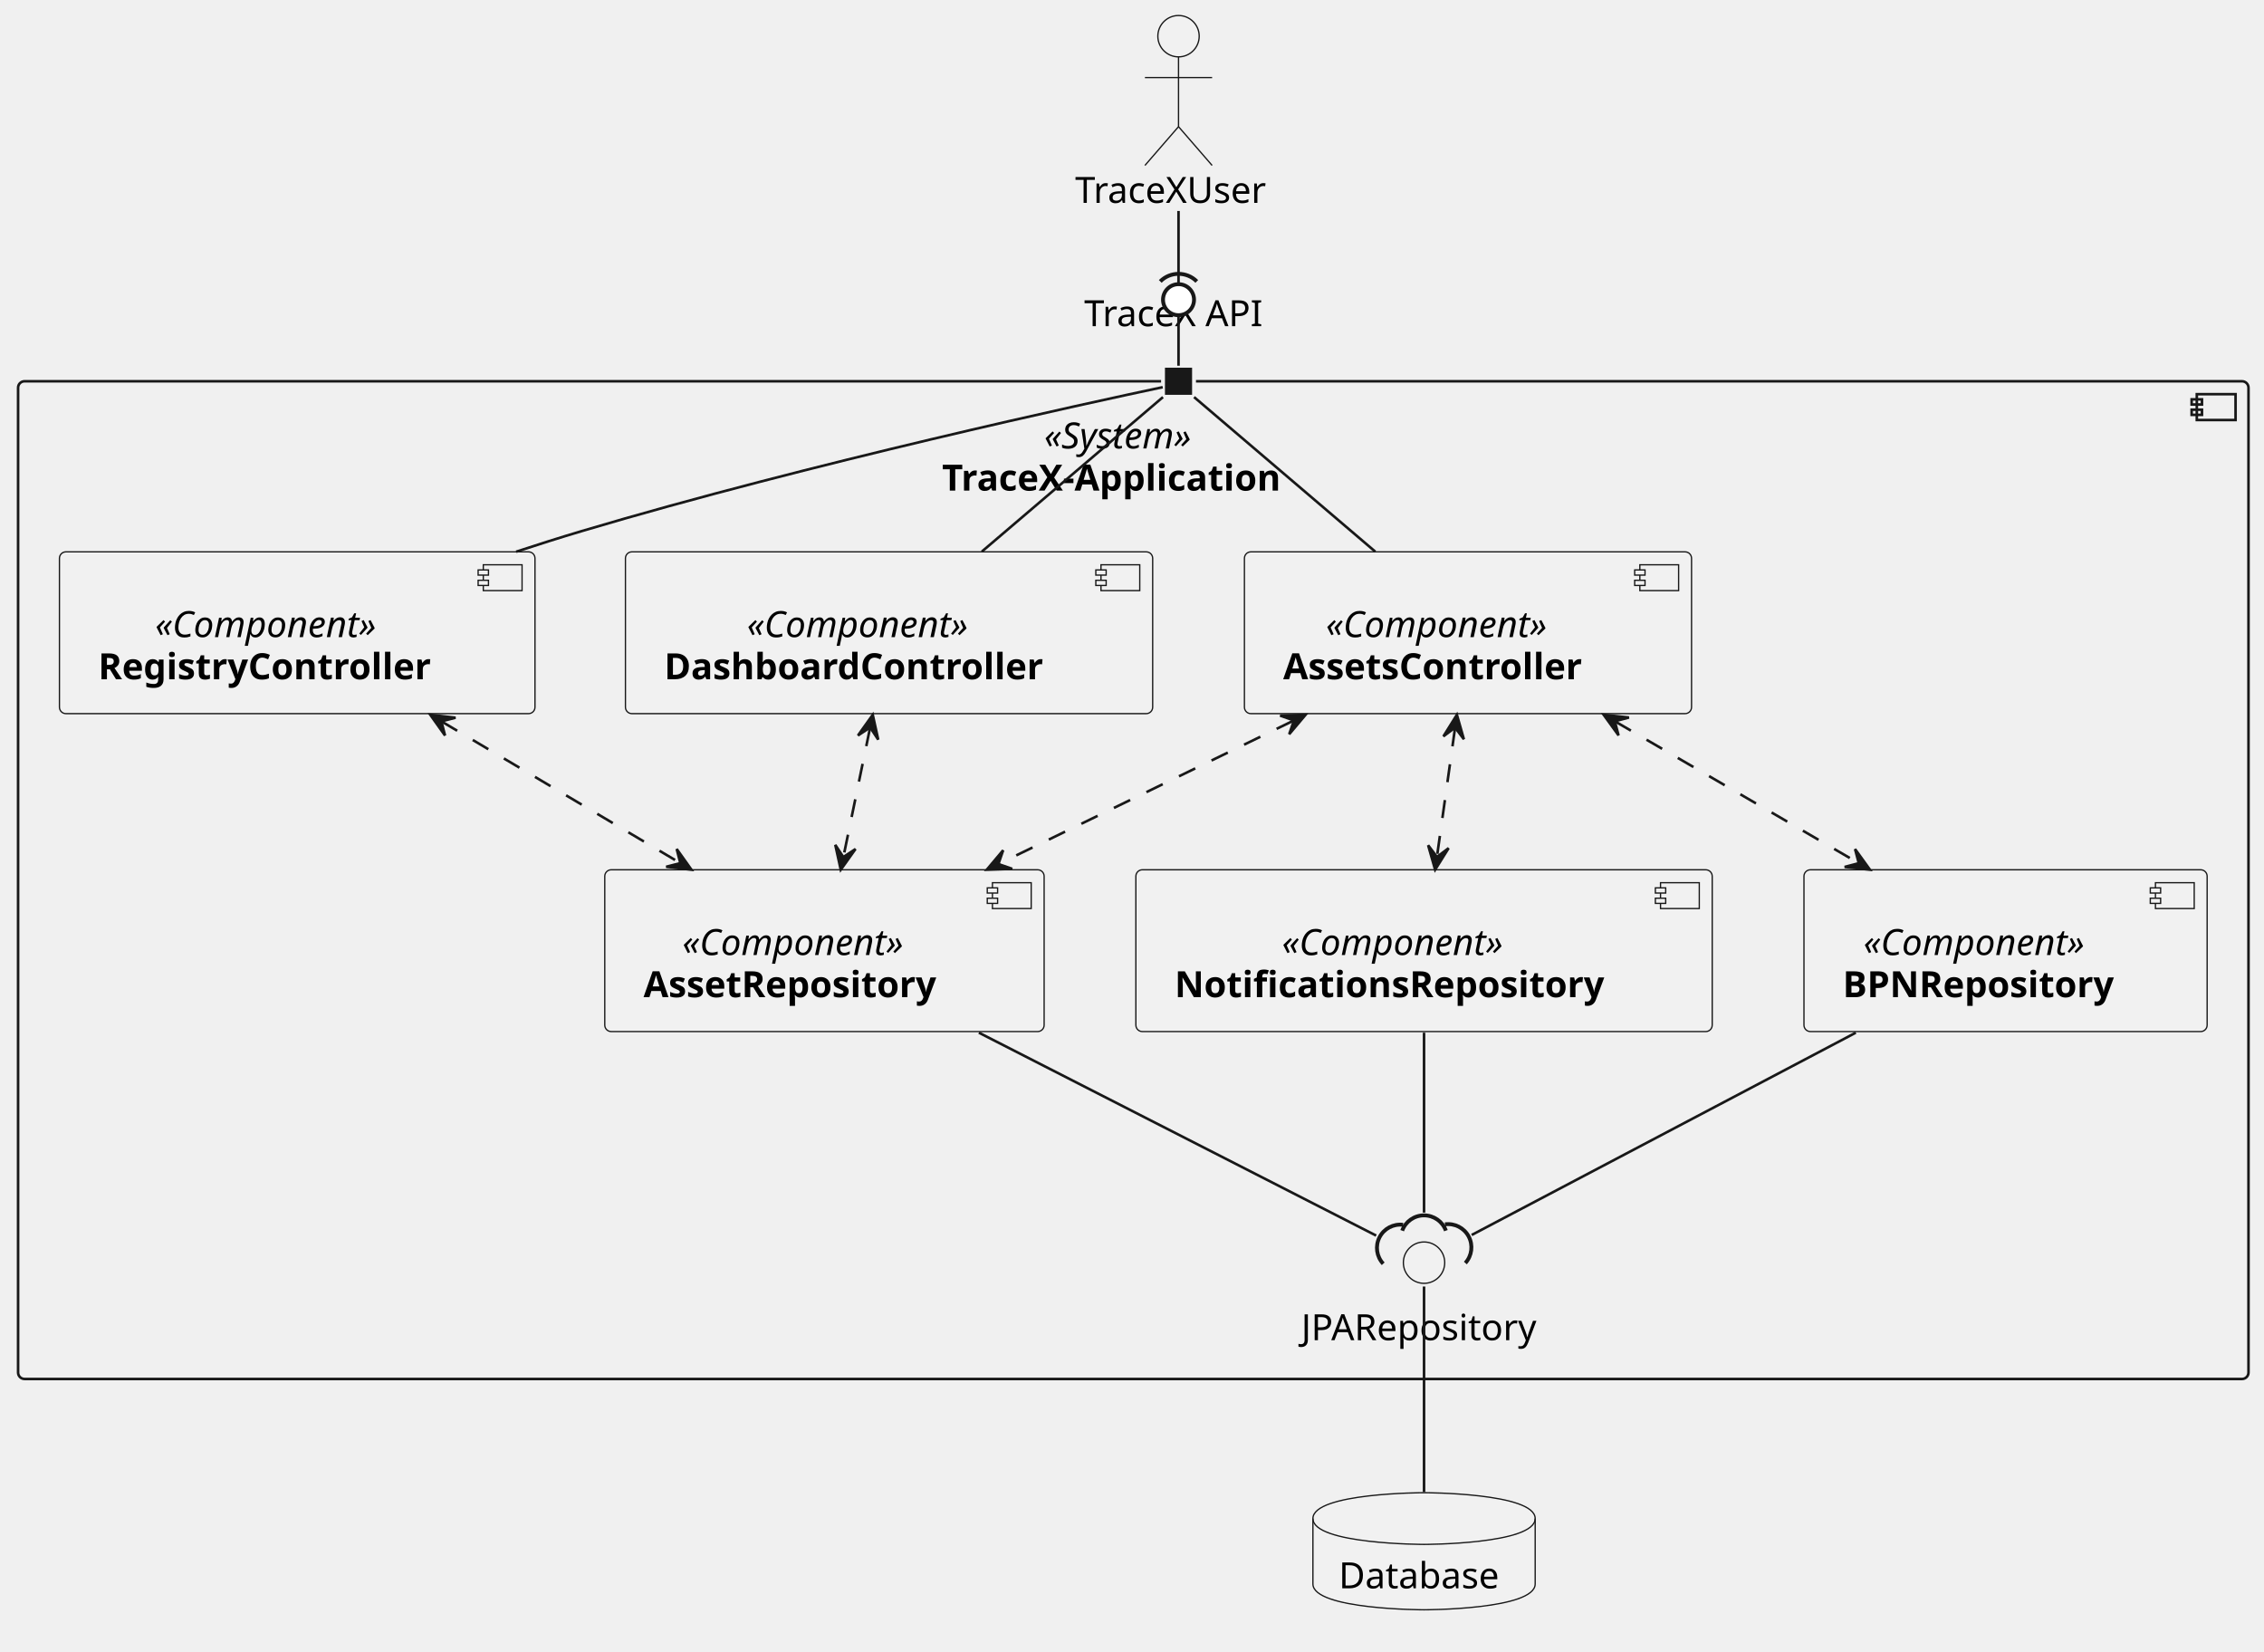
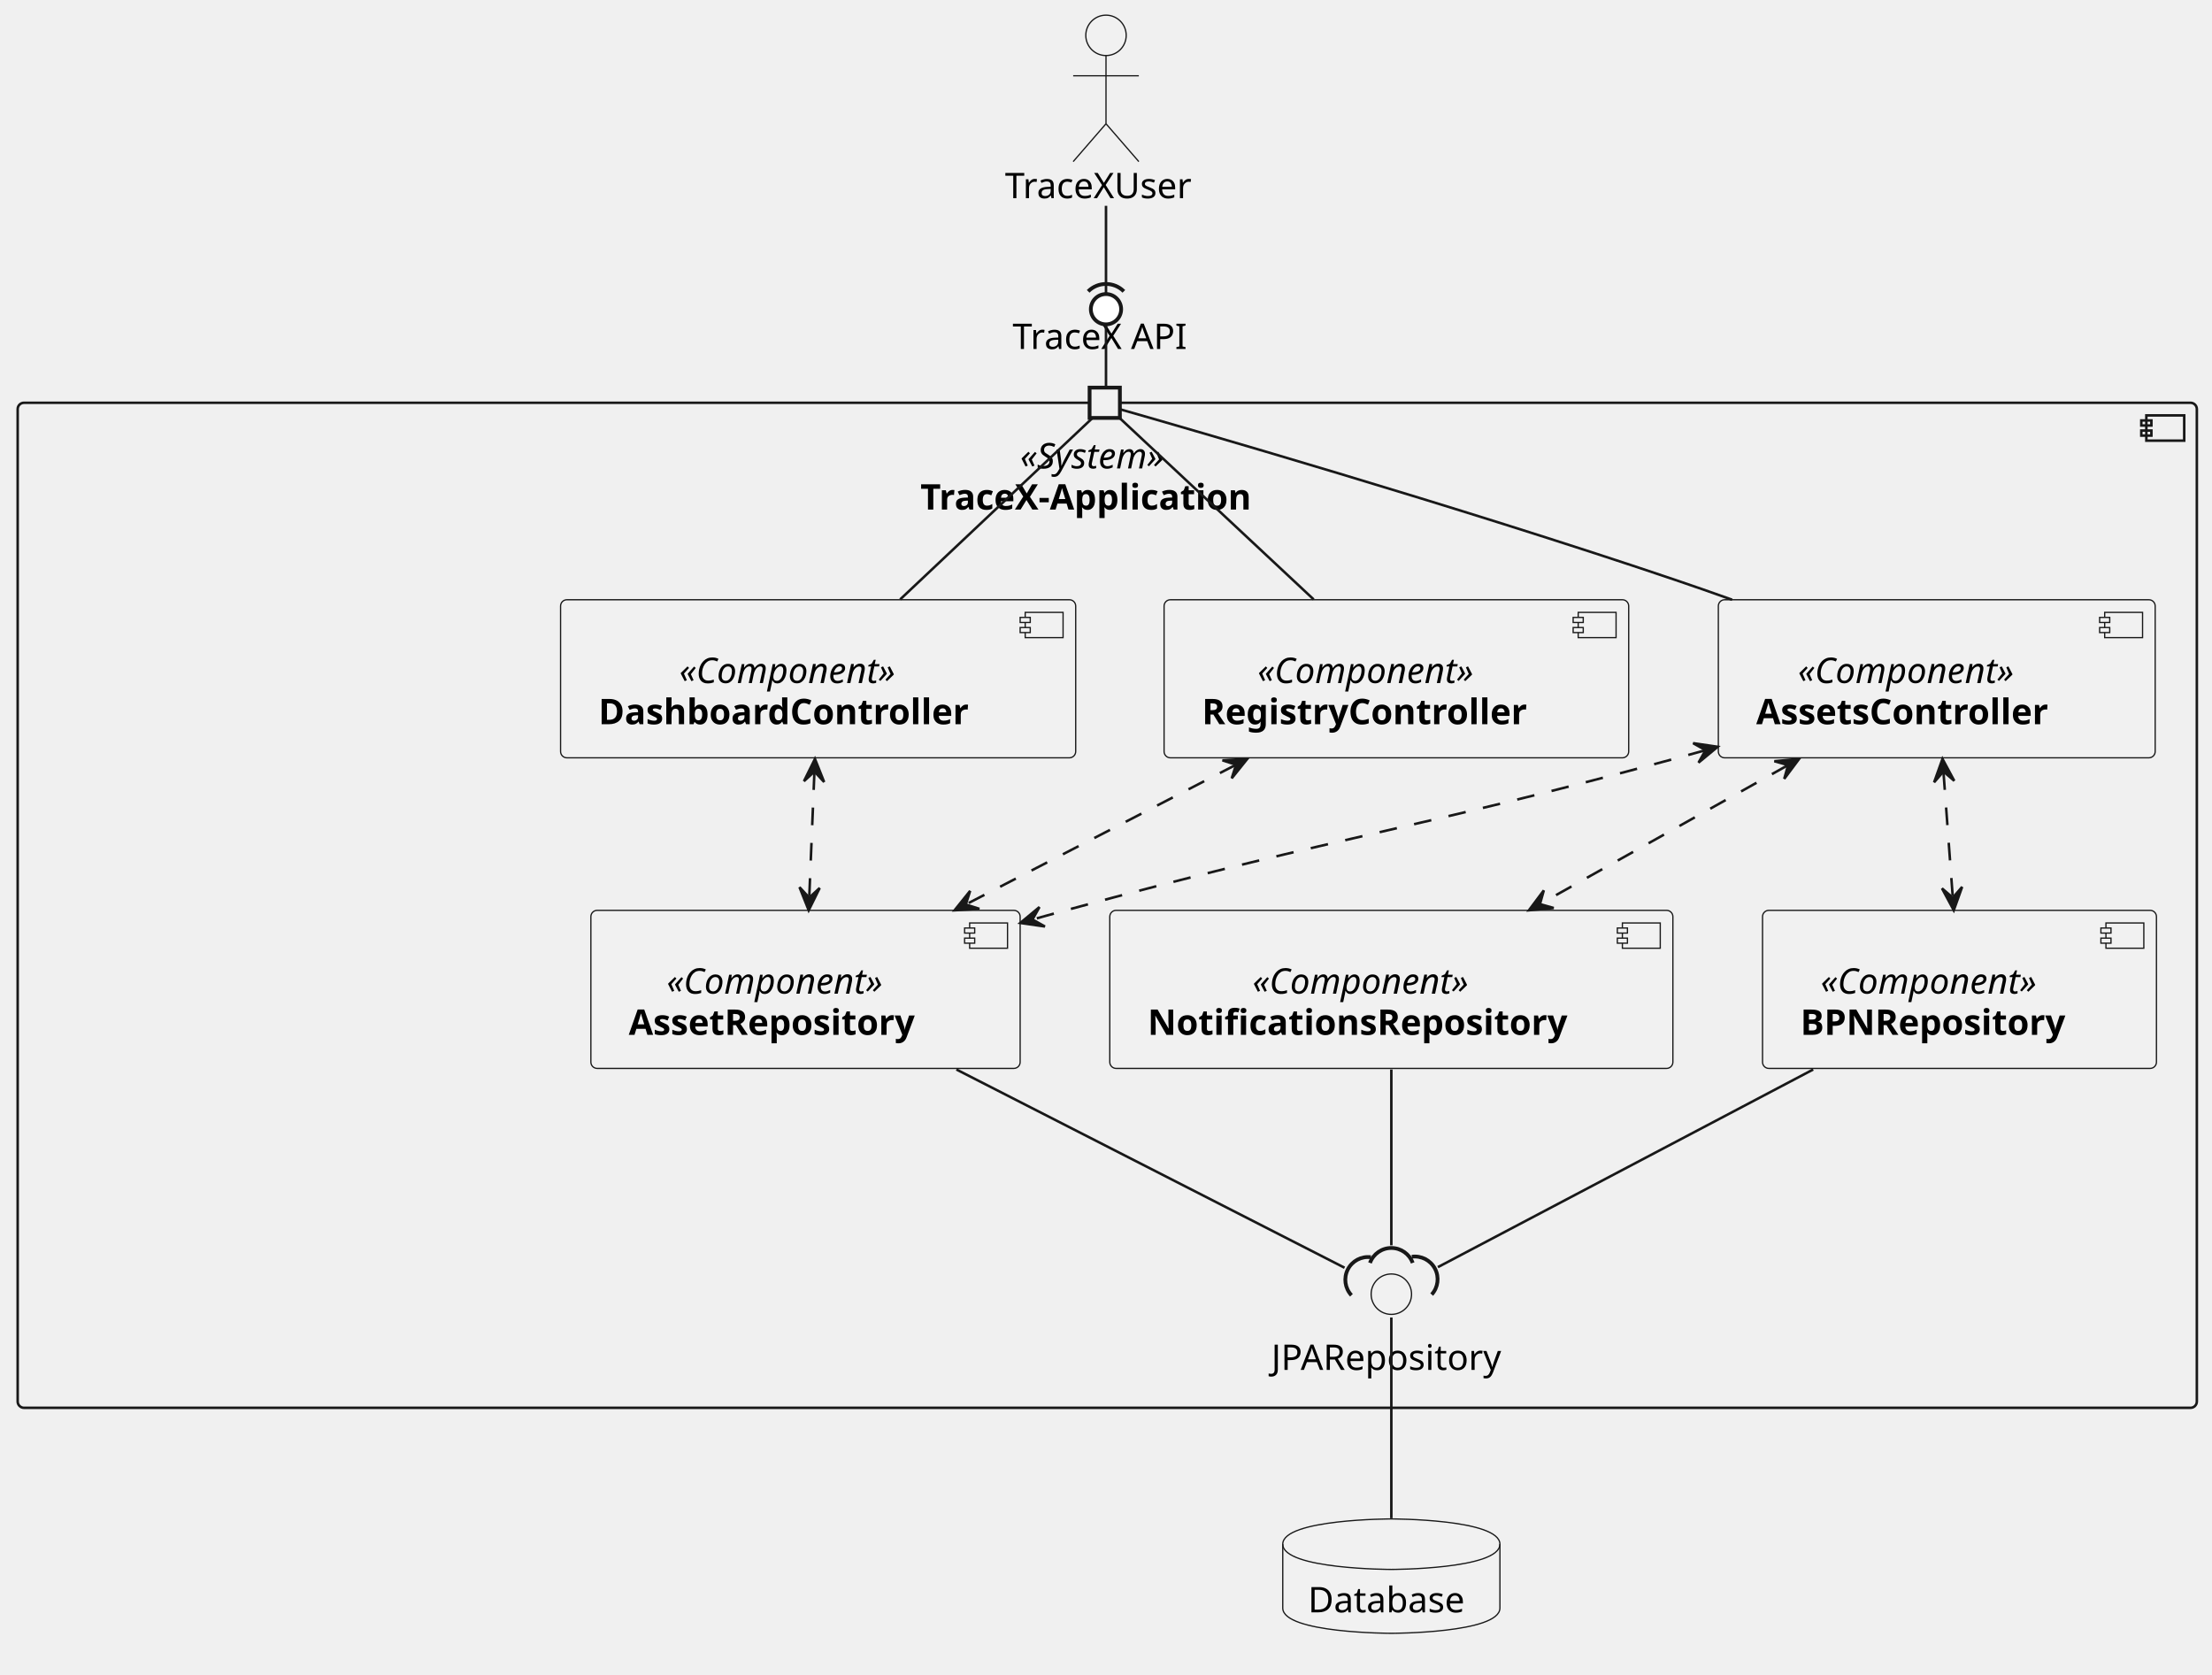
- <svg xmlns="http://www.w3.org/2000/svg" contentStyleType="text/css" height="639px" preserveAspectRatio="none" style="width:876px;height:639px;background:#FFFFFF;" version="1.1" viewBox="0 0 876 639" width="876px" zoomAndPan="magnify">
+ <svg xmlns="http://www.w3.org/2000/svg" contentStyleType="text/css" height="663px" preserveAspectRatio="none" style="width:876px;height:663px;background:#FFFFFF;" version="1.1" viewBox="0 0 876 663" width="876px" zoomAndPan="magnify">
  <defs />
  <g>
    <g id="cluster_TraceX">
-       <rect height="386" rx="2.5" ry="2.5" style="stroke:#181818;stroke-width:1.0;fill:none;" width="863" x="7" y="147.5" />
-       <rect height="10" style="stroke:#181818;stroke-width:1.0;fill:none;" width="15" x="850" y="152.5" />
-       <rect height="2" style="stroke:#181818;stroke-width:1.0;fill:none;" width="4" x="848" y="154.5" />
-       <rect height="2" style="stroke:#181818;stroke-width:1.0;fill:none;" width="4" x="848" y="158.5" />
-       <text fill="#000000" font-family="sans-serif" font-size="14" font-style="italic" lengthAdjust="spacing" textLength="69" x="404" y="173.495">«System»</text>
-       <text fill="#000000" font-family="sans-serif" font-size="14" font-weight="bold" lengthAdjust="spacing" textLength="148" x="364.5" y="189.792">TraceX-Application</text>
+       <rect fill="none" height="398" rx="2.5" ry="2.5" style="stroke:#181818;stroke-width:1.0;" width="863" x="7" y="159.5" />
+       <rect fill="none" height="10" style="stroke:#181818;stroke-width:1.0;" width="15" x="850" y="164.5" />
+       <rect fill="none" height="2" style="stroke:#181818;stroke-width:1.0;" width="4" x="848" y="166.5" />
+       <rect fill="none" height="2" style="stroke:#181818;stroke-width:1.0;" width="4" x="848" y="170.5" />
+       <text fill="#000000" font-family="sans-serif" font-size="14" font-style="italic" lengthAdjust="spacing" textLength="69" x="404" y="185.495">«System»</text>
+       <text fill="#000000" font-family="sans-serif" font-size="14" font-weight="bold" lengthAdjust="spacing" textLength="148" x="364.5" y="201.792">TraceX-Application</text>
    </g>
    <g id="elem_AssetsController">
-       <rect fill="#F1F1F1" height="62.594" rx="2.5" ry="2.5" style="stroke:#181818;stroke-width:0.5;" width="173" x="481.5" y="213.5" />
-       <rect fill="#F1F1F1" height="10" style="stroke:#181818;stroke-width:0.5;" width="15" x="634.5" y="218.5" />
-       <rect fill="#F1F1F1" height="2" style="stroke:#181818;stroke-width:0.5;" width="4" x="632.5" y="220.5" />
-       <rect fill="#F1F1F1" height="2" style="stroke:#181818;stroke-width:0.5;" width="4" x="632.5" y="224.5" />
-       <text fill="#000000" font-family="sans-serif" font-size="14" font-style="italic" lengthAdjust="spacing" textLength="100" x="513" y="246.495">«Component»</text>
-       <text fill="#000000" font-family="sans-serif" font-size="14" font-weight="bold" lengthAdjust="spacing" textLength="133" x="496.5" y="262.792">AssetsController</text>
+       <rect fill="#F1F1F1" height="62.594" rx="2.5" ry="2.5" style="stroke:#181818;stroke-width:0.5;" width="173" x="680.5" y="237.5" />
+       <rect fill="#F1F1F1" height="10" style="stroke:#181818;stroke-width:0.5;" width="15" x="833.5" y="242.5" />
+       <rect fill="#F1F1F1" height="2" style="stroke:#181818;stroke-width:0.5;" width="4" x="831.5" y="244.5" />
+       <rect fill="#F1F1F1" height="2" style="stroke:#181818;stroke-width:0.5;" width="4" x="831.5" y="248.5" />
+       <text fill="#000000" font-family="sans-serif" font-size="14" font-style="italic" lengthAdjust="spacing" textLength="100" x="712" y="270.495">«Component»</text>
+       <text fill="#000000" font-family="sans-serif" font-size="14" font-weight="bold" lengthAdjust="spacing" textLength="133" x="695.5" y="286.792">AssetsController</text>
    </g>
    <g id="elem_DashboardController">
-       <rect fill="#F1F1F1" height="62.594" rx="2.5" ry="2.5" style="stroke:#181818;stroke-width:0.5;" width="204" x="242" y="213.5" />
-       <rect fill="#F1F1F1" height="10" style="stroke:#181818;stroke-width:0.5;" width="15" x="426" y="218.5" />
-       <rect fill="#F1F1F1" height="2" style="stroke:#181818;stroke-width:0.5;" width="4" x="424" y="220.5" />
-       <rect fill="#F1F1F1" height="2" style="stroke:#181818;stroke-width:0.5;" width="4" x="424" y="224.5" />
-       <text fill="#000000" font-family="sans-serif" font-size="14" font-style="italic" lengthAdjust="spacing" textLength="100" x="289" y="246.495">«Component»</text>
-       <text fill="#000000" font-family="sans-serif" font-size="14" font-weight="bold" lengthAdjust="spacing" textLength="164" x="257" y="262.792">DashboardController</text>
+       <rect fill="#F1F1F1" height="62.594" rx="2.5" ry="2.5" style="stroke:#181818;stroke-width:0.5;" width="204" x="222" y="237.5" />
+       <rect fill="#F1F1F1" height="10" style="stroke:#181818;stroke-width:0.5;" width="15" x="406" y="242.5" />
+       <rect fill="#F1F1F1" height="2" style="stroke:#181818;stroke-width:0.5;" width="4" x="404" y="244.5" />
+       <rect fill="#F1F1F1" height="2" style="stroke:#181818;stroke-width:0.5;" width="4" x="404" y="248.5" />
+       <text fill="#000000" font-family="sans-serif" font-size="14" font-style="italic" lengthAdjust="spacing" textLength="100" x="269" y="270.495">«Component»</text>
+       <text fill="#000000" font-family="sans-serif" font-size="14" font-weight="bold" lengthAdjust="spacing" textLength="164" x="237" y="286.792">DashboardController</text>
    </g>
    <g id="elem_RegistryController">
-       <rect fill="#F1F1F1" height="62.594" rx="2.5" ry="2.5" style="stroke:#181818;stroke-width:0.5;" width="184" x="23" y="213.5" />
-       <rect fill="#F1F1F1" height="10" style="stroke:#181818;stroke-width:0.5;" width="15" x="187" y="218.5" />
-       <rect fill="#F1F1F1" height="2" style="stroke:#181818;stroke-width:0.5;" width="4" x="185" y="220.5" />
-       <rect fill="#F1F1F1" height="2" style="stroke:#181818;stroke-width:0.5;" width="4" x="185" y="224.5" />
-       <text fill="#000000" font-family="sans-serif" font-size="14" font-style="italic" lengthAdjust="spacing" textLength="100" x="60" y="246.495">«Component»</text>
-       <text fill="#000000" font-family="sans-serif" font-size="14" font-weight="bold" lengthAdjust="spacing" textLength="144" x="38" y="262.792">RegistryController</text>
+       <rect fill="#F1F1F1" height="62.594" rx="2.5" ry="2.5" style="stroke:#181818;stroke-width:0.5;" width="184" x="461" y="237.5" />
+       <rect fill="#F1F1F1" height="10" style="stroke:#181818;stroke-width:0.5;" width="15" x="625" y="242.5" />
+       <rect fill="#F1F1F1" height="2" style="stroke:#181818;stroke-width:0.5;" width="4" x="623" y="244.5" />
+       <rect fill="#F1F1F1" height="2" style="stroke:#181818;stroke-width:0.5;" width="4" x="623" y="248.5" />
+       <text fill="#000000" font-family="sans-serif" font-size="14" font-style="italic" lengthAdjust="spacing" textLength="100" x="498" y="270.495">«Component»</text>
+       <text fill="#000000" font-family="sans-serif" font-size="14" font-weight="bold" lengthAdjust="spacing" textLength="144" x="476" y="286.792">RegistryController</text>
    </g>
    <g id="elem_AssetRepository">
-       <rect fill="#F1F1F1" height="62.594" rx="2.5" ry="2.5" style="stroke:#181818;stroke-width:0.5;" width="170" x="234" y="336.5" />
-       <rect fill="#F1F1F1" height="10" style="stroke:#181818;stroke-width:0.5;" width="15" x="384" y="341.5" />
-       <rect fill="#F1F1F1" height="2" style="stroke:#181818;stroke-width:0.5;" width="4" x="382" y="343.5" />
-       <rect fill="#F1F1F1" height="2" style="stroke:#181818;stroke-width:0.5;" width="4" x="382" y="347.5" />
-       <text fill="#000000" font-family="sans-serif" font-size="14" font-style="italic" lengthAdjust="spacing" textLength="100" x="264" y="369.495">«Component»</text>
-       <text fill="#000000" font-family="sans-serif" font-size="14" font-weight="bold" lengthAdjust="spacing" textLength="130" x="249" y="385.792">AssetRepository</text>
+       <rect fill="#F1F1F1" height="62.594" rx="2.5" ry="2.5" style="stroke:#181818;stroke-width:0.5;" width="170" x="234" y="360.5" />
+       <rect fill="#F1F1F1" height="10" style="stroke:#181818;stroke-width:0.5;" width="15" x="384" y="365.5" />
+       <rect fill="#F1F1F1" height="2" style="stroke:#181818;stroke-width:0.5;" width="4" x="382" y="367.5" />
+       <rect fill="#F1F1F1" height="2" style="stroke:#181818;stroke-width:0.5;" width="4" x="382" y="371.5" />
+       <text fill="#000000" font-family="sans-serif" font-size="14" font-style="italic" lengthAdjust="spacing" textLength="100" x="264" y="393.495">«Component»</text>
+       <text fill="#000000" font-family="sans-serif" font-size="14" font-weight="bold" lengthAdjust="spacing" textLength="130" x="249" y="409.792">AssetRepository</text>
    </g>
    <g id="elem_NotificationsRepository">
-       <rect fill="#F1F1F1" height="62.594" rx="2.5" ry="2.5" style="stroke:#181818;stroke-width:0.5;" width="223" x="439.5" y="336.5" />
-       <rect fill="#F1F1F1" height="10" style="stroke:#181818;stroke-width:0.5;" width="15" x="642.5" y="341.5" />
-       <rect fill="#F1F1F1" height="2" style="stroke:#181818;stroke-width:0.5;" width="4" x="640.5" y="343.5" />
-       <rect fill="#F1F1F1" height="2" style="stroke:#181818;stroke-width:0.5;" width="4" x="640.5" y="347.5" />
-       <text fill="#000000" font-family="sans-serif" font-size="14" font-style="italic" lengthAdjust="spacing" textLength="100" x="496" y="369.495">«Component»</text>
-       <text fill="#000000" font-family="sans-serif" font-size="14" font-weight="bold" lengthAdjust="spacing" textLength="183" x="454.5" y="385.792">NotificationsRepository</text>
+       <rect fill="#F1F1F1" height="62.594" rx="2.5" ry="2.5" style="stroke:#181818;stroke-width:0.5;" width="223" x="439.5" y="360.5" />
+       <rect fill="#F1F1F1" height="10" style="stroke:#181818;stroke-width:0.5;" width="15" x="642.5" y="365.5" />
+       <rect fill="#F1F1F1" height="2" style="stroke:#181818;stroke-width:0.5;" width="4" x="640.5" y="367.5" />
+       <rect fill="#F1F1F1" height="2" style="stroke:#181818;stroke-width:0.5;" width="4" x="640.5" y="371.5" />
+       <text fill="#000000" font-family="sans-serif" font-size="14" font-style="italic" lengthAdjust="spacing" textLength="100" x="496" y="393.495">«Component»</text>
+       <text fill="#000000" font-family="sans-serif" font-size="14" font-weight="bold" lengthAdjust="spacing" textLength="183" x="454.5" y="409.792">NotificationsRepository</text>
    </g>
    <g id="elem_BPNRepository">
-       <rect fill="#F1F1F1" height="62.594" rx="2.5" ry="2.5" style="stroke:#181818;stroke-width:0.5;" width="156" x="698" y="336.5" />
-       <rect fill="#F1F1F1" height="10" style="stroke:#181818;stroke-width:0.5;" width="15" x="834" y="341.5" />
-       <rect fill="#F1F1F1" height="2" style="stroke:#181818;stroke-width:0.5;" width="4" x="832" y="343.5" />
-       <rect fill="#F1F1F1" height="2" style="stroke:#181818;stroke-width:0.5;" width="4" x="832" y="347.5" />
-       <text fill="#000000" font-family="sans-serif" font-size="14" font-style="italic" lengthAdjust="spacing" textLength="100" x="721" y="369.495">«Component»</text>
-       <text fill="#000000" font-family="sans-serif" font-size="14" font-weight="bold" lengthAdjust="spacing" textLength="116" x="713" y="385.792">BPNRepository</text>
+       <rect fill="#F1F1F1" height="62.594" rx="2.5" ry="2.5" style="stroke:#181818;stroke-width:0.5;" width="156" x="698" y="360.5" />
+       <rect fill="#F1F1F1" height="10" style="stroke:#181818;stroke-width:0.5;" width="15" x="834" y="365.5" />
+       <rect fill="#F1F1F1" height="2" style="stroke:#181818;stroke-width:0.5;" width="4" x="832" y="367.5" />
+       <rect fill="#F1F1F1" height="2" style="stroke:#181818;stroke-width:0.5;" width="4" x="832" y="371.5" />
+       <text fill="#000000" font-family="sans-serif" font-size="14" font-style="italic" lengthAdjust="spacing" textLength="100" x="721" y="393.495">«Component»</text>
+       <text fill="#000000" font-family="sans-serif" font-size="14" font-weight="bold" lengthAdjust="spacing" textLength="116" x="713" y="409.792">BPNRepository</text>
    </g>
-     <text fill="#000000" font-family="sans-serif" font-size="14" lengthAdjust="spacing" textLength="73" x="419.5" y="126.198">TraceX API</text>
-     <rect fill="#181818" height="12" style="stroke:#F1F1F1;stroke-width:1.5;" width="12" x="450" y="141.5" />
+     <text fill="#000000" font-family="sans-serif" font-size="14" lengthAdjust="spacing" textLength="73" x="401" y="138.198">TraceX API</text>
+     <rect fill="#F1F1F1" height="12" style="stroke:#181818;stroke-width:1.5;" width="12" x="431.5" y="153.5" />
    <g id="elem_StoreInterface">
-       <ellipse cx="551" cy="488.5" fill="#F1F1F1" rx="8" ry="8" style="stroke:#181818;stroke-width:0.5;" />
-       <text fill="#000000" font-family="sans-serif" font-size="14" lengthAdjust="spacing" textLength="95" x="503.5" y="518.495">JPARepository</text>
+       <ellipse cx="551" cy="512.5" fill="#F1F1F1" rx="8" ry="8" style="stroke:#181818;stroke-width:0.5;" />
+       <text fill="#000000" font-family="sans-serif" font-size="14" lengthAdjust="spacing" textLength="95" x="503.5" y="542.495">JPARepository</text>
    </g>
    <g id="elem_TraceXUser">
-       <ellipse cx="456" cy="14" fill="#F1F1F1" rx="8" ry="8" style="stroke:#181818;stroke-width:0.5;" />
-       <path d="M456,22 L456,49 M443,30 L469,30 M456,49 L443,64 M456,49 L469,64 " fill="none" style="stroke:#181818;stroke-width:0.5;" />
-       <text fill="#000000" font-family="sans-serif" font-size="14" lengthAdjust="spacing" textLength="80" x="416" y="78.495">TraceXUser</text>
+       <ellipse cx="438" cy="14" fill="#F1F1F1" rx="8" ry="8" style="stroke:#181818;stroke-width:0.5;" />
+       <path d="M438,22 L438,49 M425,30 L451,30 M438,49 L425,64 M438,49 L451,64 " fill="none" style="stroke:#181818;stroke-width:0.5;" />
+       <text fill="#000000" font-family="sans-serif" font-size="14" lengthAdjust="spacing" textLength="80" x="398" y="78.495">TraceXUser</text>
    </g>
    <g id="elem_BlobStore">
-       <path d="M508,587.5 C508,577.5 551,577.5 551,577.5 C551,577.5 594,577.5 594,587.5 L594,612.797 C594,622.797 551,622.797 551,622.797 C551,622.797 508,622.797 508,612.797 L508,587.5 " fill="#F1F1F1" style="stroke:#181818;stroke-width:0.5;" />
-       <path d="M508,587.5 C508,597.5 551,597.5 551,597.5 C551,597.5 594,597.5 594,587.5 " fill="none" style="stroke:#181818;stroke-width:0.5;" />
-       <text fill="#000000" font-family="sans-serif" font-size="14" lengthAdjust="spacing" textLength="66" x="518" y="614.495">Database</text>
+       <path d="M508,611.5 C508,601.5 551,601.5 551,601.5 C551,601.5 594,601.5 594,611.5 L594,636.797 C594,646.797 551,646.797 551,646.797 C551,646.797 508,646.797 508,636.797 L508,611.5 " fill="#F1F1F1" style="stroke:#181818;stroke-width:0.5;" />
+       <path d="M508,611.5 C508,621.5 551,621.5 551,621.5 C551,621.5 594,621.5 594,611.5 " fill="none" style="stroke:#181818;stroke-width:0.5;" />
+       <text fill="#000000" font-family="sans-serif" font-size="14" lengthAdjust="spacing" textLength="66" x="518" y="638.495">Database</text>
    </g>
    <g id="link_AssetsController_AssetRepository">
-       <path d="M500.25,278.92 C464.91,296.09 421.82,317.04 386.52,334.19 " fill="none" id="AssetsController-AssetRepository" style="stroke:#181818;stroke-width:1.0;stroke-dasharray:7.0,7.0;" />
-       <polygon fill="#181818" points="381.81,336.48,391.653,336.134,386.305,334.29,388.149,328.942,381.81,336.48" style="stroke:#181818;stroke-width:1.0;" />
-       <polygon fill="#181818" points="505.17,276.53,495.327,276.864,500.673,278.714,498.822,284.06,505.17,276.53" style="stroke:#181818;stroke-width:1.0;" />
+       <path d="M675.34,297.11 C671.18,298.27 667.05,299.4 663,300.5 C556.46,329.37 528.5,331.49 422,360.5 C417.71,361.67 413.32,362.89 408.89,364.13 " fill="none" id="AssetsController-AssetRepository" style="stroke:#181818;stroke-width:1.0;stroke-dasharray:7.0,7.0;" />
+       <polygon fill="#181818" points="680.25,295.73,670.506,294.295,675.434,297.073,672.656,302.001,680.25,295.73" style="stroke:#181818;stroke-width:1.0;" />
+       <polygon fill="#181818" points="404.07,365.49,413.818,366.898,408.882,364.133,411.647,359.198,404.07,365.49" style="stroke:#181818;stroke-width:1.0;" />
    </g>
    <g id="link_AssetsController_NotificationsRepository">
-       <path d="M562.97,281.81 C560.77,297.43 558.21,315.69 556.02,331.29 " fill="none" id="AssetsController-NotificationsRepository" style="stroke:#181818;stroke-width:1.0;stroke-dasharray:7.0,7.0;" />
-       <polygon fill="#181818" points="555.29,336.48,560.509,328.128,555.989,331.529,552.588,327.009,555.29,336.48" style="stroke:#181818;stroke-width:1.0;" />
-       <polygon fill="#181818" points="563.71,276.53,558.491,284.882,563.011,281.481,566.412,286.001,563.71,276.53" style="stroke:#181818;stroke-width:1.0;" />
+       <path d="M707.83,303.14 C677.37,320.21 640.35,340.95 609.93,357.99 " fill="none" id="AssetsController-NotificationsRepository" style="stroke:#181818;stroke-width:1.0;stroke-dasharray:7.0,7.0;" />
+       <polygon fill="#181818" points="712.49,300.53,702.683,301.442,708.129,302.975,706.596,308.42,712.49,300.53" style="stroke:#181818;stroke-width:1.0;" />
+       <polygon fill="#181818" points="605.49,360.48,615.297,359.568,609.851,358.035,611.384,352.59,605.49,360.48" style="stroke:#181818;stroke-width:1.0;" />
    </g>
    <g id="link_AssetsController_BPNRepository">
-       <path d="M624.98,279.14 C654.19,296.14 689.67,316.78 718.89,333.78 " fill="none" id="AssetsController-BPNRepository" style="stroke:#181818;stroke-width:1.0;stroke-dasharray:7.0,7.0;" />
-       <polygon fill="#181818" points="723.53,336.48,717.768,328.492,719.21,333.962,713.74,335.404,723.53,336.48" style="stroke:#181818;stroke-width:1.0;" />
-       <polygon fill="#181818" points="620.49,276.53,626.263,284.509,624.813,279.041,630.282,277.592,620.49,276.53" style="stroke:#181818;stroke-width:1.0;" />
+       <path d="M769.66,305.81 C770.83,321.43 772.18,339.69 773.34,355.29 " fill="none" id="AssetsController-BPNRepository" style="stroke:#181818;stroke-width:1.0;stroke-dasharray:7.0,7.0;" />
+       <polygon fill="#181818" points="769.27,300.53,765.95,309.802,769.641,305.516,773.928,309.208,769.27,300.53" style="stroke:#181818;stroke-width:1.0;" />
+       <polygon fill="#181818" points="773.73,360.48,777.05,351.208,773.359,355.494,769.072,351.802,773.73,360.48" style="stroke:#181818;stroke-width:1.0;" />
    </g>
    <g id="link_DashboardController_AssetRepository">
-       <path d="M336.6,281.81 C333.37,297.43 329.6,315.69 326.38,331.29 " fill="none" id="DashboardController-AssetRepository" style="stroke:#181818;stroke-width:1.0;stroke-dasharray:7.0,7.0;" />
-       <polygon fill="#181818" points="325.31,336.48,331.029,328.462,326.31,331.581,323.19,326.862,325.31,336.48" style="stroke:#181818;stroke-width:1.0;" />
-       <polygon fill="#181818" points="337.69,276.53,331.967,284.545,336.687,281.428,339.804,286.149,337.69,276.53" style="stroke:#181818;stroke-width:1.0;" />
+       <path d="M322.52,305.81 C321.87,321.43 321.12,339.69 320.48,355.29 " fill="none" id="DashboardController-AssetRepository" style="stroke:#181818;stroke-width:1.0;stroke-dasharray:7.0,7.0;" />
+       <polygon fill="#181818" points="322.74,300.53,318.384,309.363,322.54,305.526,326.377,309.683,322.74,300.53" style="stroke:#181818;stroke-width:1.0;" />
+       <polygon fill="#181818" points="320.26,360.48,324.616,351.647,320.46,355.484,316.623,351.327,320.26,360.48" style="stroke:#181818;stroke-width:1.0;" />
    </g>
    <g id="link_RegistryController_AssetRepository">
-       <path d="M170.88,279.14 C199.53,296.14 234.33,316.78 262.99,333.78 " fill="none" id="RegistryController-AssetRepository" style="stroke:#181818;stroke-width:1.0;stroke-dasharray:7.0,7.0;" />
-       <polygon fill="#181818" points="267.54,336.48,261.829,328.456,263.236,333.935,257.757,335.342,267.54,336.48" style="stroke:#181818;stroke-width:1.0;" />
-       <polygon fill="#181818" points="166.48,276.53,172.191,284.554,170.784,279.075,176.263,277.668,166.48,276.53" style="stroke:#181818;stroke-width:1.0;" />
+       <path d="M489.33,302.92 C456.26,320.02 415.96,340.86 382.86,357.98 " fill="none" id="RegistryController-AssetRepository" style="stroke:#181818;stroke-width:1.0;stroke-dasharray:7.0,7.0;" />
+       <polygon fill="#181818" points="493.95,300.53,484.118,301.103,489.507,302.823,487.787,308.212,493.95,300.53" style="stroke:#181818;stroke-width:1.0;" />
+       <polygon fill="#181818" points="378.03,360.48,387.862,359.907,382.473,358.187,384.193,352.798,378.03,360.48" style="stroke:#181818;stroke-width:1.0;" />
    </g>
    <g id="link_BPNRepository_StoreInterface">
-       <path d="M718.06,399.52 C668.95,425.38 601.53,460.89 569.43,477.79 " fill="none" id="BPNRepository-to-StoreInterface" style="stroke:#181818;stroke-width:1.0;" />
-       <path d="M566.981,488.643 A9,9 0 0 0 559.109 473.672" fill="none" style="stroke:#181818;stroke-width:1.5;" />
+       <path d="M718.06,423.52 C668.95,449.38 601.53,484.89 569.43,501.79 " fill="none" id="BPNRepository-to-StoreInterface" style="stroke:#181818;stroke-width:1.0;" />
+       <path d="M566.981,512.643 A9,9 0 0 0 559.109 497.672" fill="none" style="stroke:#181818;stroke-width:1.5;" />
    </g>
    <g id="link_AssetRepository_StoreInterface">
-       <path d="M378.75,399.52 C429.63,425.51 499.56,461.23 532.47,478.03 " fill="none" id="AssetRepository-to-StoreInterface" style="stroke:#181818;stroke-width:1.0;" />
-       <path d="M542.878,473.857 A9,9 0 0 0 535.197 488.928" fill="none" style="stroke:#181818;stroke-width:1.5;" />
+       <path d="M378.75,423.52 C429.63,449.51 499.56,485.23 532.47,502.03 " fill="none" id="AssetRepository-to-StoreInterface" style="stroke:#181818;stroke-width:1.0;" />
+       <path d="M542.878,497.857 A9,9 0 0 0 535.197 512.928" fill="none" style="stroke:#181818;stroke-width:1.5;" />
    </g>
    <g id="link_NotificationsRepository_StoreInterface">
-       <path d="M551,399.52 C551,421.55 551,450.58 551,469.15 " fill="none" id="NotificationsRepository-to-StoreInterface" style="stroke:#181818;stroke-width:1.0;" />
-       <path d="M559.457,476.122 A9,9 0 0 0 542.543 476.122" fill="none" style="stroke:#181818;stroke-width:1.5;" />
+       <path d="M551,423.52 C551,445.55 551,474.58 551,493.15 " fill="none" id="NotificationsRepository-to-StoreInterface" style="stroke:#181818;stroke-width:1.0;" />
+       <path d="M559.457,500.122 A9,9 0 0 0 542.543 500.122" fill="none" style="stroke:#181818;stroke-width:1.5;" />
    </g>
    <g id="link_TraceXUser_API_PORT">
-       <path d="M456,81.61 C456,104.17 456,130.65 456,141.49 " fill="none" id="TraceXUser-API_PORT" style="stroke:#181818;stroke-width:1.0;" />
-       <path d="M463.071,108.874 A10,10 0 0 0 448.929 108.874" fill="none" style="stroke:#181818;stroke-width:1.5;" />
-       <ellipse cx="456" cy="115.945" fill="#FFFFFF" rx="6" ry="6" style="stroke:#181818;stroke-width:1.5;" />
+       <path d="M438,81.51 C438,107.78 438,140.53 438,153.17 " fill="none" id="TraceXUser-API_PORT" style="stroke:#181818;stroke-width:1.0;" />
+       <path d="M445.071,115.38 A10,10 0 0 0 430.929 115.38" fill="none" style="stroke:#181818;stroke-width:1.5;" />
+       <ellipse cx="438" cy="122.451" fill="#FFFFFF" rx="6" ry="6" style="stroke:#181818;stroke-width:1.5;" />
    </g>
    <g id="link_API_PORT_AssetsController">
-       <path d="M462.02,153.63 C475.06,164.75 506.78,191.8 532.14,213.43 " fill="none" id="API_PORT-AssetsController" style="stroke:#181818;stroke-width:1.0;" />
+       <path d="M443.6,162.09 C469.06,169.34 576.3,200.18 663,229.5 C670.48,232.03 678.23,234.73 685.97,237.5 " fill="none" id="API_PORT-AssetsController" style="stroke:#181818;stroke-width:1.0;" />
    </g>
    <g id="link_API_PORT_DashboardController">
-       <path d="M449.98,153.63 C436.94,164.75 405.22,191.8 379.86,213.43 " fill="none" id="API_PORT-DashboardController" style="stroke:#181818;stroke-width:1.0;" />
+       <path d="M432.5,165.68 C418.98,178.43 383.26,212.11 356.48,237.37 " fill="none" id="API_PORT-DashboardController" style="stroke:#181818;stroke-width:1.0;" />
    </g>
    <g id="link_API_PORT_RegistryController">
-       <path d="M449.88,149.79 C423.05,155.47 313.29,179.22 225,205.5 C216.76,207.95 208.22,210.65 199.71,213.45 " fill="none" id="API_PORT-RegistryController" style="stroke:#181818;stroke-width:1.0;" />
+       <path d="M443.55,165.68 C457.19,178.43 493.22,212.11 520.24,237.37 " fill="none" id="API_PORT-RegistryController" style="stroke:#181818;stroke-width:1.0;" />
    </g>
    <g id="link_StoreInterface_BlobStore">
-       <path d="M551,497.73 C551,514.44 551,552.83 551,577.25 " fill="none" id="StoreInterface-BlobStore" style="stroke:#181818;stroke-width:1.0;" />
+       <path d="M551,521.73 C551,538.44 551,576.83 551,601.25 " fill="none" id="StoreInterface-BlobStore" style="stroke:#181818;stroke-width:1.0;" />
    </g>
  </g>
</svg>
